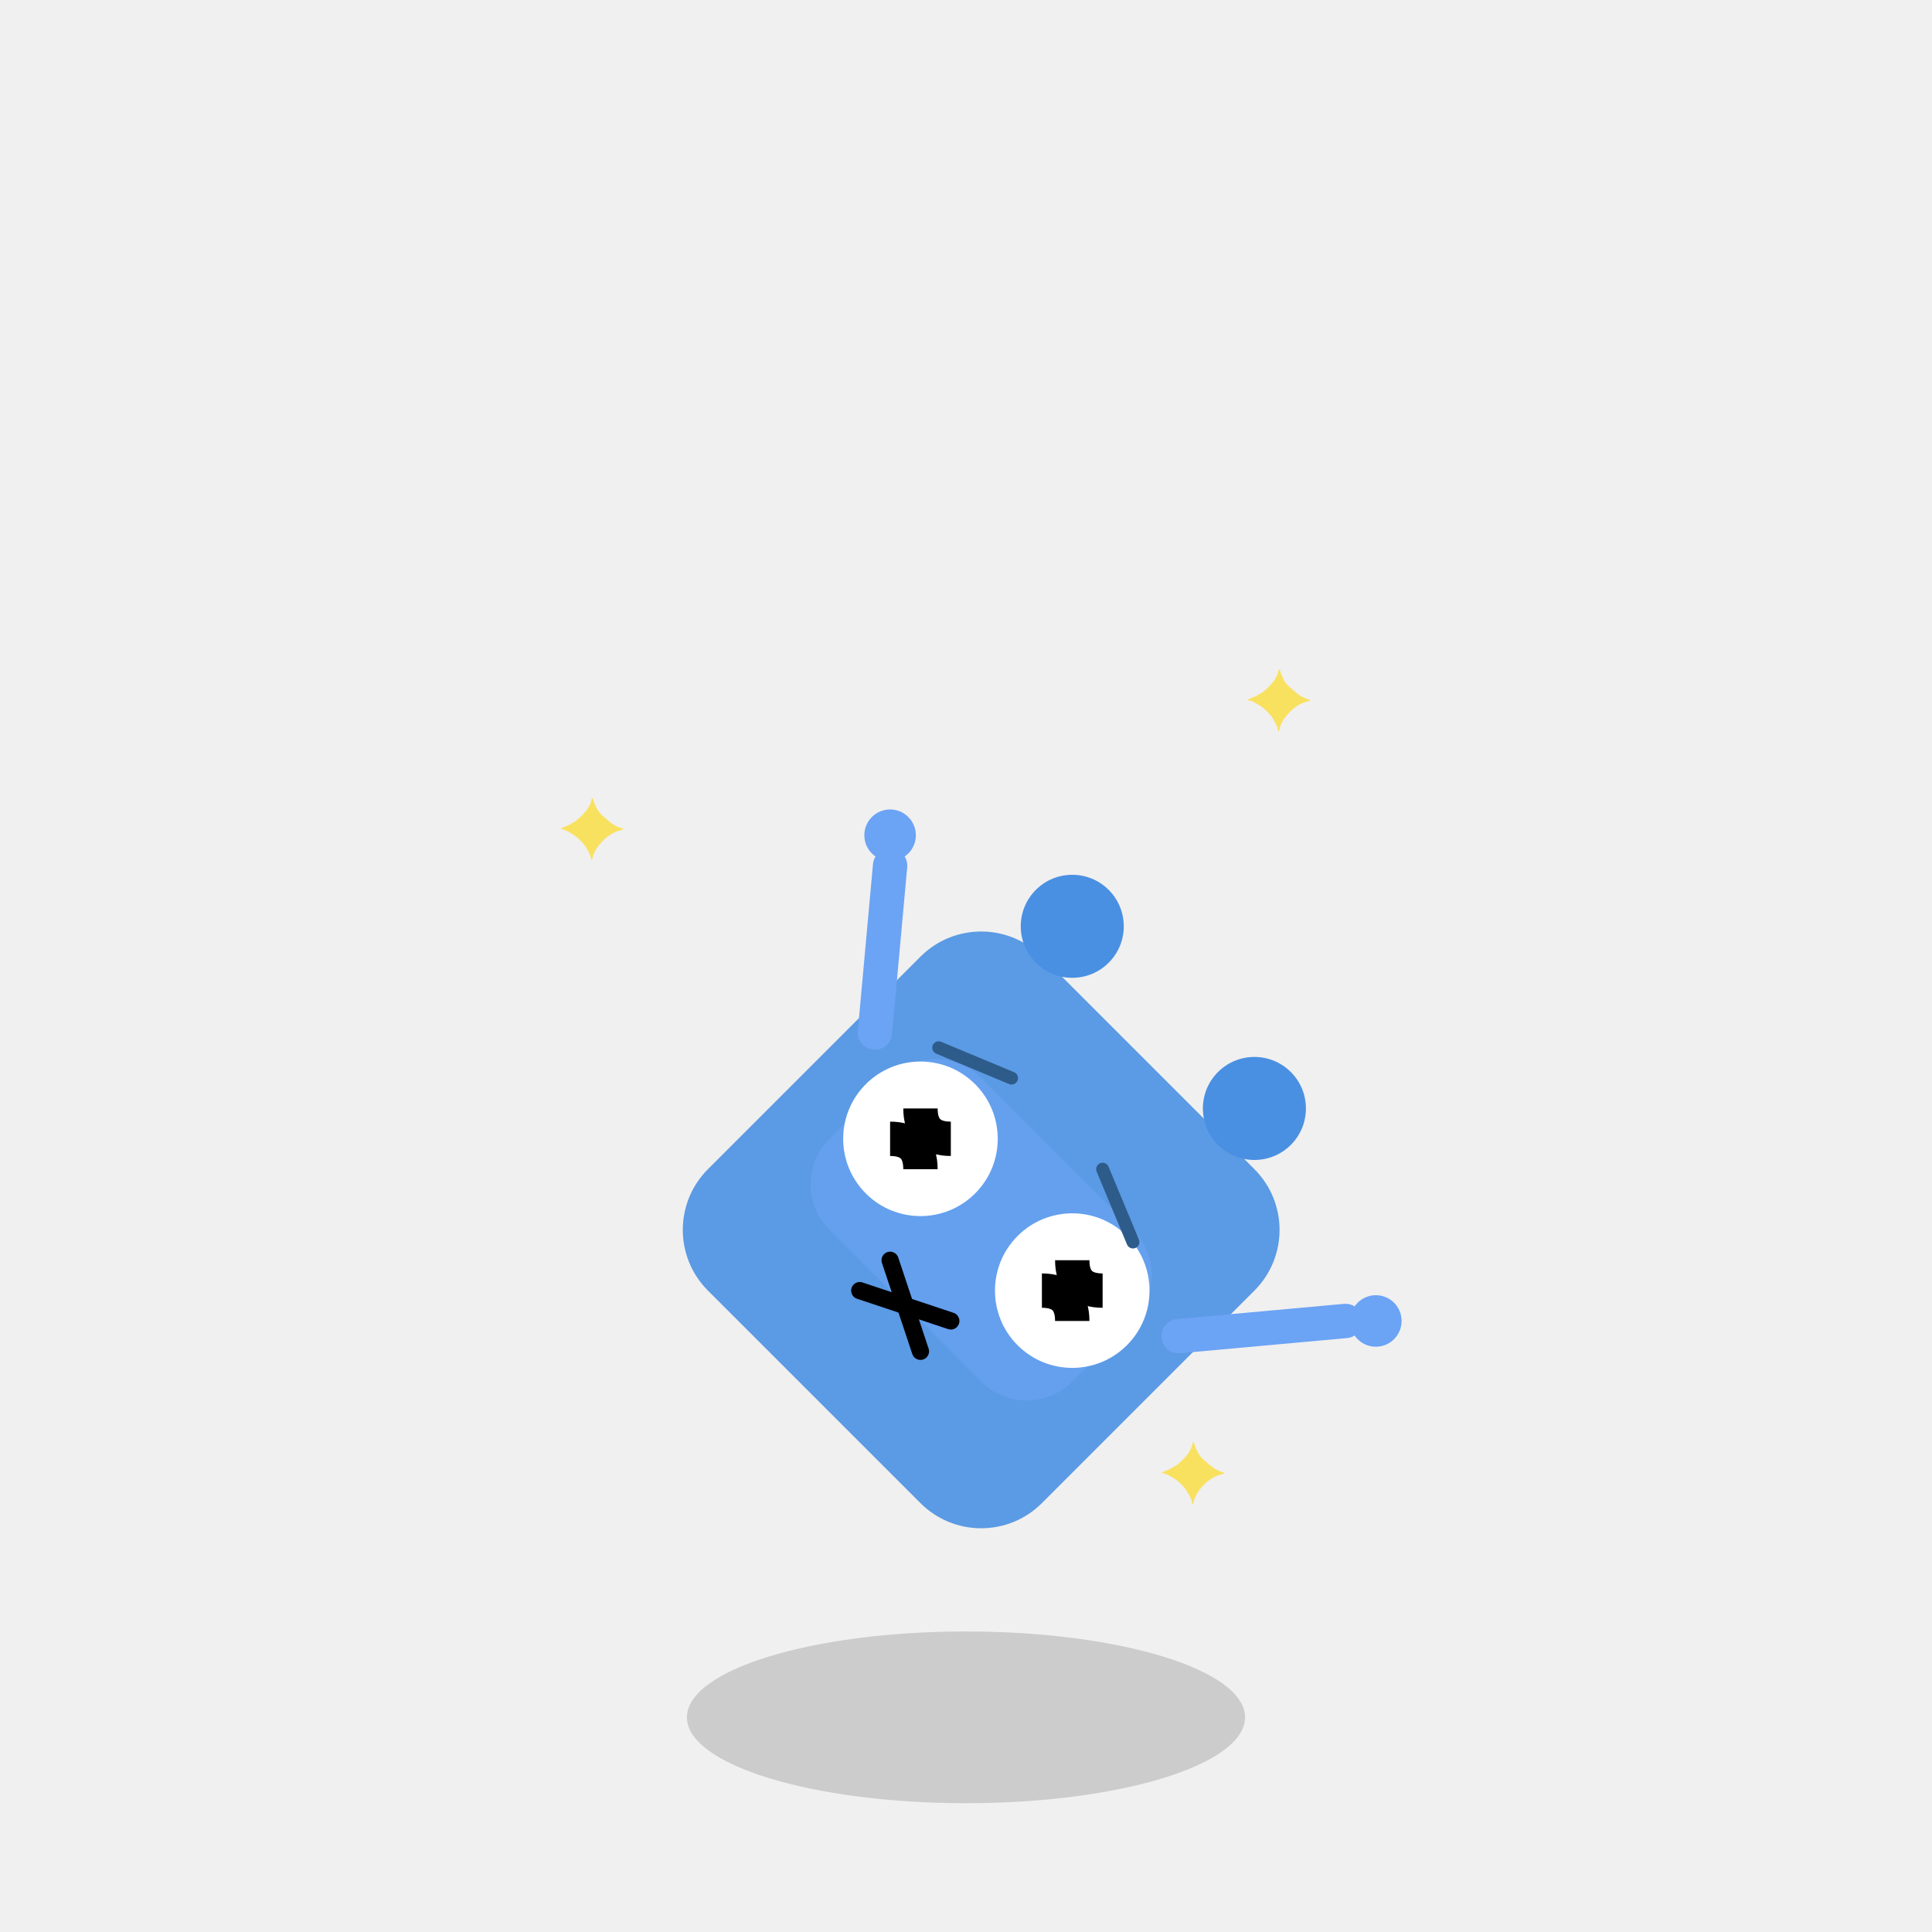
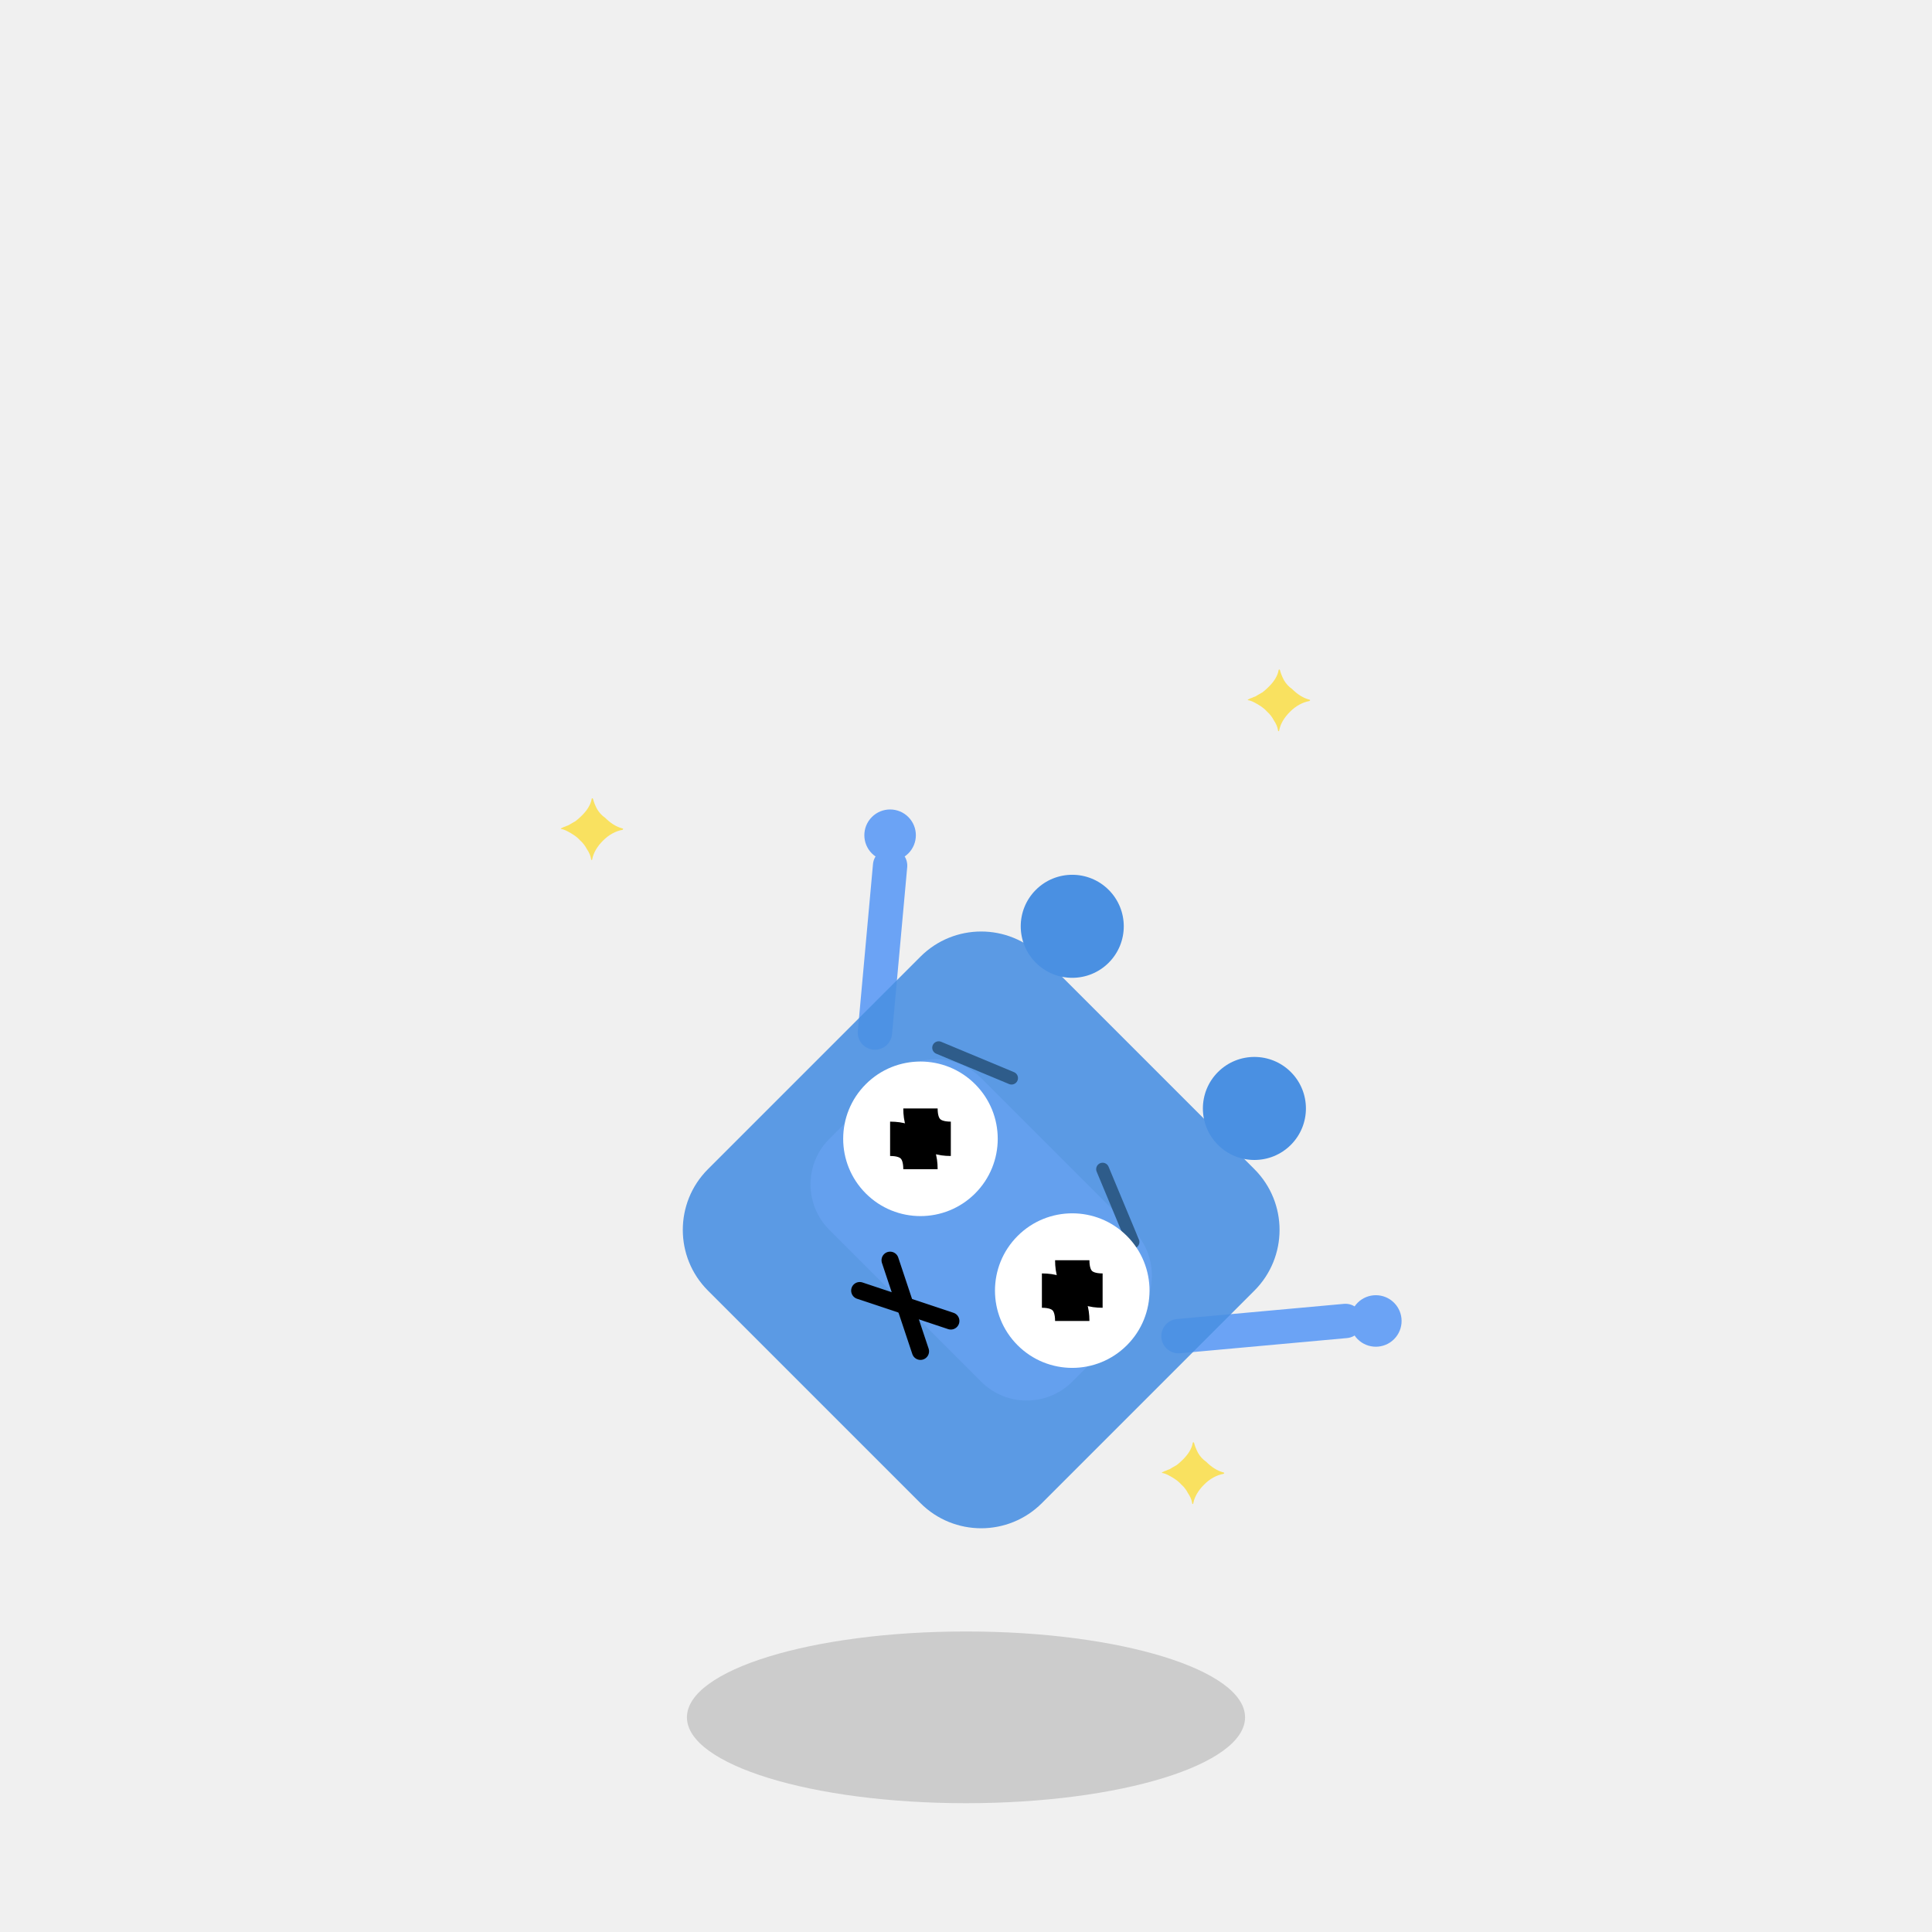
<svg xmlns="http://www.w3.org/2000/svg" viewBox="-15 -25 45 45">
  <ellipse cx="7.5" cy="15" rx="6.5" ry="2" fill="rgba(0,0,0,0.15)" />
  <g transform="rotate(45 7.5 4)">
+     <line x1="2.5" y1="2" x2="0" y2="-1" stroke="#6BA3F5" stroke-width="0.8" stroke-linecap="round" />
+     <circle cx="-0.5" cy="-1.5" r="0.6" fill="#6BA3F5" />
+     <line x1="12.5" y1="2" x2="15" y2="-1" stroke="#6BA3F5" stroke-width="0.8" stroke-linecap="round" />
+     <circle cx="15.5" cy="-1.5" r="0.6" fill="#6BA3F5" />
    <rect x="2" y="-2" width="11" height="11" rx="2" fill="#4A90E2" opacity="0.9" />
    <circle cx="4" cy="-3" r="1.2" fill="#4A90E2" />
    <circle cx="10" cy="-3" r="1.2" fill="#4A90E2" />
    <rect x="3.5" y="1" width="8" height="5" rx="1.5" fill="#6BA3F5" opacity="0.6" />
+     <path d="M 6.5 5.5 L 8.5 6.5" stroke="#000000" stroke-width="0.4" stroke-linecap="round" />
+     <path d="M 8.5 5.5 L 6.5 6.5" stroke="#000000" stroke-width="0.4" stroke-linecap="round" />
+     <path d="M 3.8 1.2 L 5.5 0.5" stroke="#2E5C8A" stroke-width="0.3" stroke-linecap="round" />
+     <path d="M 8.5 0.5 L 10.2 1.2" stroke="#2E5C8A" stroke-width="0.3" stroke-linecap="round" />
    <g>
      <circle cx="5" cy="3" r="1.8" fill="white" />
      <path d="M 4.5 2.5 Q 5 3 5.5 2.5" stroke="#000000" stroke-width="0.8" fill="none" />
      <path d="M 4.5 3.5 Q 5 3 5.5 3.5" stroke="#000000" stroke-width="0.8" fill="none" />
      <circle cx="10" cy="3" r="1.8" fill="white" />
      <path d="M 9.5 2.5 Q 10 3 10.5 2.5" stroke="#000000" stroke-width="0.8" fill="none" />
      <path d="M 9.5 3.5 Q 10 3 10.5 3.5" stroke="#000000" stroke-width="0.8" fill="none" />
    </g>
-     <path d="M 6.5 5.5 L 8.5 6.5" stroke="#000000" stroke-width="0.4" stroke-linecap="round" />
-     <path d="M 8.5 5.5 L 6.5 6.5" stroke="#000000" stroke-width="0.4" stroke-linecap="round" />
-     <path d="M 3.8 1.2 L 5.5 0.5" stroke="#2E5C8A" stroke-width="0.3" stroke-linecap="round" />
-     <path d="M 8.5 0.5 L 10.2 1.2" stroke="#2E5C8A" stroke-width="0.3" stroke-linecap="round" />
-     <line x1="2.5" y1="2" x2="0" y2="-1" stroke="#6BA3F5" stroke-width="0.8" stroke-linecap="round" />
-     <circle cx="-0.5" cy="-1.5" r="0.6" fill="#6BA3F5" />
-     <line x1="12.5" y1="2" x2="15" y2="-1" stroke="#6BA3F5" stroke-width="0.8" stroke-linecap="round" />
-     <circle cx="15.5" cy="-1.5" r="0.6" fill="#6BA3F5" />
  </g>
  <g opacity="0.6">
    <text x="14" y="-8" font-size="2" fill="#FFD700">✦</text>
    <text x="-2" y="-5" font-size="2" fill="#FFD700">✦</text>
    <text x="12" y="10" font-size="2" fill="#FFD700">✦</text>
  </g>
</svg>
